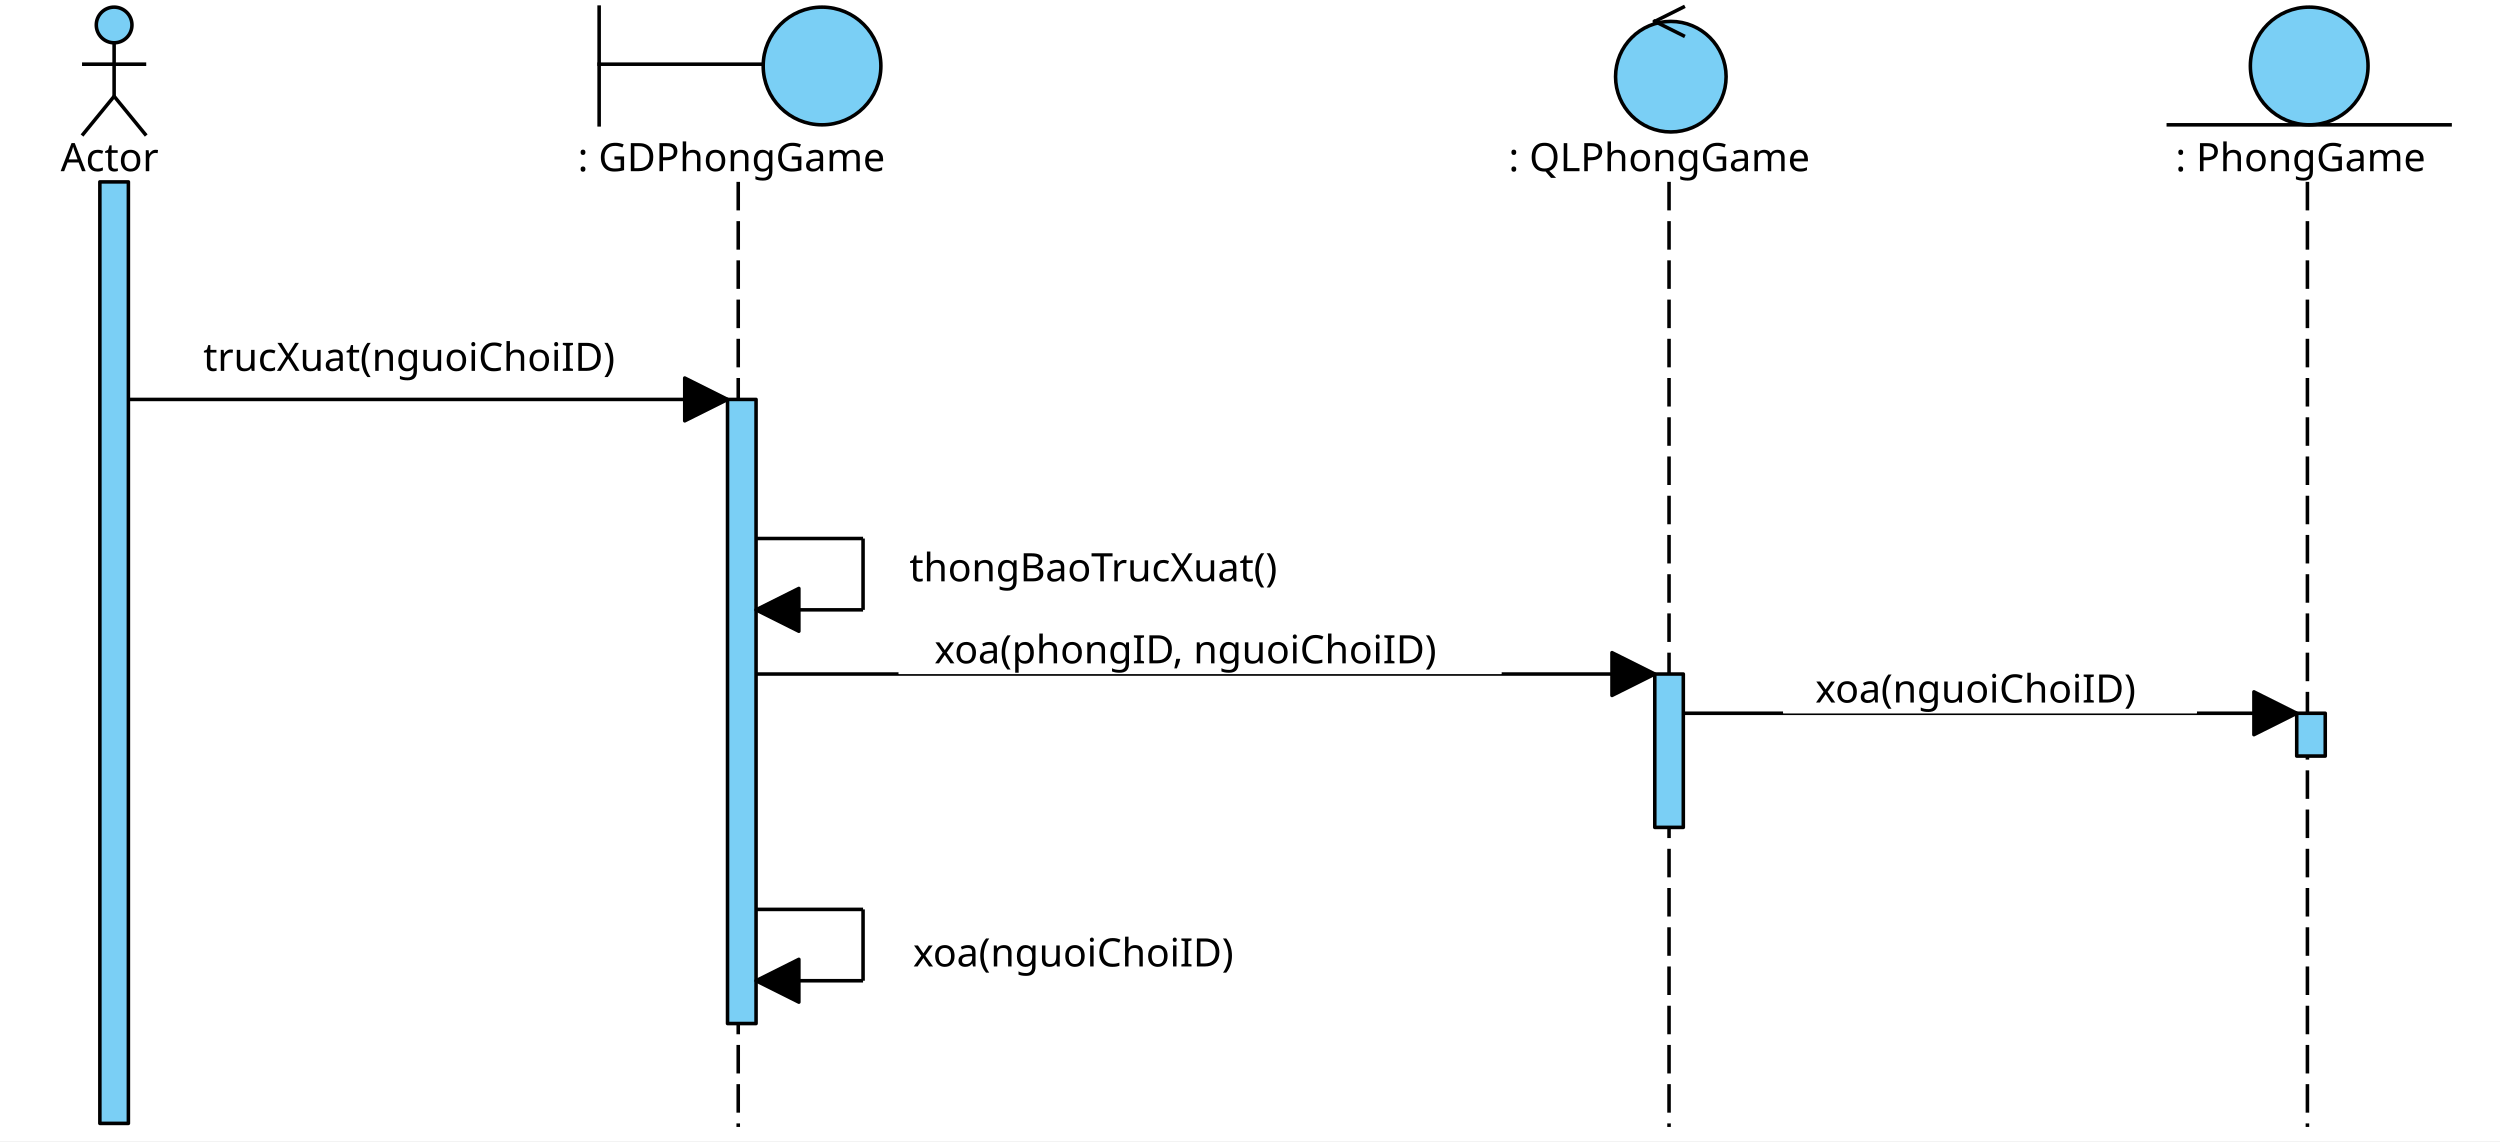
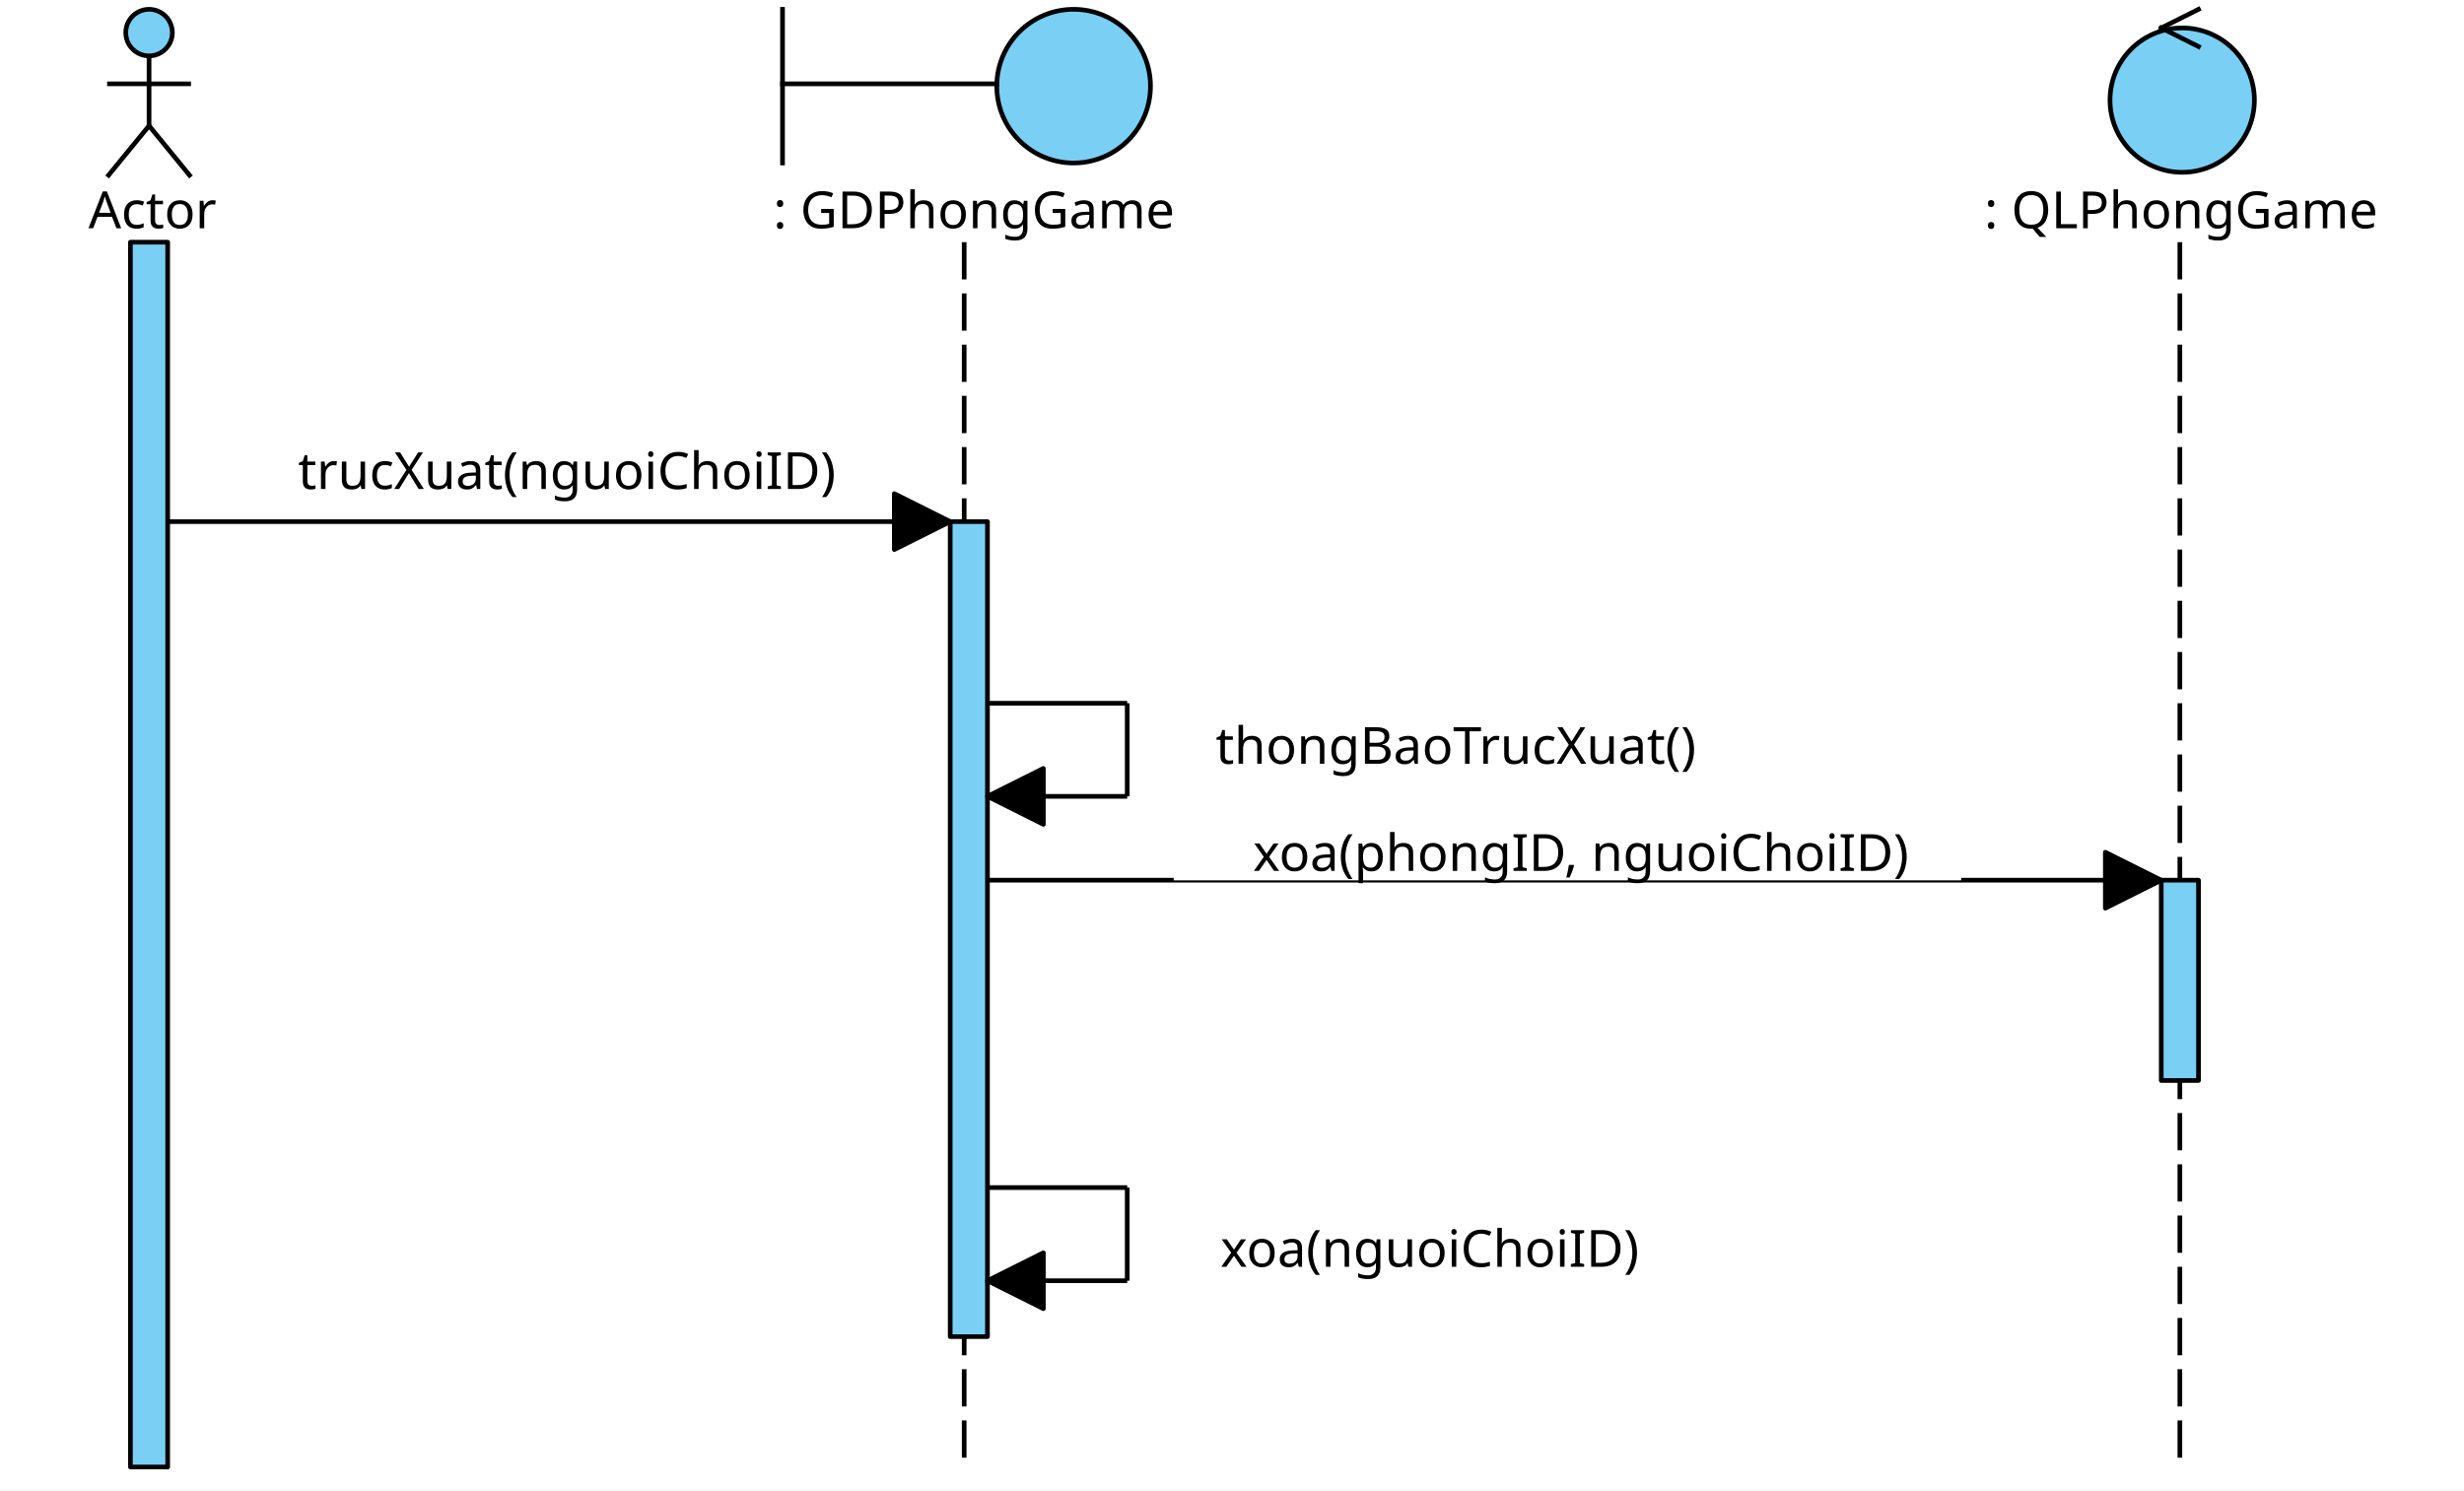
- <svg xmlns="http://www.w3.org/2000/svg" fill-opacity="0" color-rendering="auto" color-interpolation="auto" text-rendering="auto" stroke="rgb(0,0,0)" stroke-linecap="square" width="701" stroke-miterlimit="10" shape-rendering="auto" stroke-opacity="0" fill="rgb(0,0,0)" stroke-dasharray="none" font-weight="normal" stroke-width="1" height="320" font-family="'Dialog'" font-style="normal" stroke-linejoin="miter" font-size="12px" stroke-dashoffset="0" image-rendering="auto">
+ <svg xmlns="http://www.w3.org/2000/svg" fill-opacity="0" color-rendering="auto" color-interpolation="auto" text-rendering="auto" stroke="rgb(0,0,0)" stroke-linecap="square" width="529" stroke-miterlimit="10" shape-rendering="auto" stroke-opacity="0" fill="rgb(0,0,0)" stroke-dasharray="none" font-weight="normal" stroke-width="1" height="320" font-family="'Dialog'" font-style="normal" stroke-linejoin="miter" font-size="12px" stroke-dashoffset="0" image-rendering="auto">
  <defs id="genericDefs" />
  <g>
    <defs id="defs1">
      <clipPath clipPathUnits="userSpaceOnUse" id="clipPath1">
        <path d="M-7 -7 L71 -7 L71 325 L-7 325 L-7 -7 Z" />
      </clipPath>
      <clipPath clipPathUnits="userSpaceOnUse" id="clipPath2">
        <path d="M-7 -7 L167 -7 L167 325 L-7 325 L-7 -7 Z" />
      </clipPath>
      <clipPath clipPathUnits="userSpaceOnUse" id="clipPath3">
        <path d="M-7 -7 L19 -7 L19 186 L-7 186 L-7 -7 Z" />
      </clipPath>
      <clipPath clipPathUnits="userSpaceOnUse" id="clipPath4">
        <path d="M-7 -7 L124 -7 L124 325 L-7 325 L-7 -7 Z" />
      </clipPath>
      <clipPath clipPathUnits="userSpaceOnUse" id="clipPath5">
        <path d="M-7 -7 L19 -7 L19 54 L-7 54 L-7 -7 Z" />
      </clipPath>
      <clipPath clipPathUnits="userSpaceOnUse" id="clipPath6">
-         <path d="M-7 -7 L109 -7 L109 325 L-7 325 L-7 -7 Z" />
+         <path d="M-46 -15 L92 -15 L92 30 L-46 30 L-46 -15 Z" />
      </clipPath>
      <clipPath clipPathUnits="userSpaceOnUse" id="clipPath7">
-         <path d="M-7 -7 L19 -7 L19 23 L-7 23 L-7 -7 Z" />
+         <path d="M-97 -15 L194 -15 L194 30 L-97 30 L-97 -15 Z" />
      </clipPath>
      <clipPath clipPathUnits="userSpaceOnUse" id="clipPath8">
-         <path d="M-88 -14 L176 -14 L176 28 L-88 28 L-88 -14 Z" />
+         <path d="M-96 -15 L192 -15 L192 30 L-96 30 L-96 -15 Z" />
      </clipPath>
      <clipPath clipPathUnits="userSpaceOnUse" id="clipPath9">
-         <path d="M-103 -14 L206 -14 L206 28 L-103 28 L-103 -14 Z" />
+         <path d="M0 0 L272 0 L272 104 L0 104 L0 0 Z" />
      </clipPath>
      <clipPath clipPathUnits="userSpaceOnUse" id="clipPath10">
-         <path d="M-50 -14 L100 -14 L100 28 L-50 28 L-50 -14 Z" />
+         <path d="M204 31 L204 45 L61 45 L61 31 ZM0 0 L0 104 L260 104 L260 90 L272 90 L272 0 Z" />
      </clipPath>
      <clipPath clipPathUnits="userSpaceOnUse" id="clipPath11">
-         <path d="M-105 -14 L210 -14 L210 28 L-105 28 L-105 -14 Z" />
+         <path d="M0 0 L134 0 L134 124 L0 124 L0 0 Z" />
      </clipPath>
      <clipPath clipPathUnits="userSpaceOnUse" id="clipPath12">
-         <path d="M0 0 L272 0 L272 104 L0 104 L0 0 Z" />
+         <path d="M0 0 L0 124 L134 124 L134 69 L85 69 L85 55 L134 55 L134 0 Z" />
      </clipPath>
      <clipPath clipPathUnits="userSpaceOnUse" id="clipPath13">
-         <path d="M204 31 L204 45 L61 45 L61 31 ZM0 0 L0 104 L260 104 L260 90 L272 90 L272 0 Z" />
+         <path d="M28 0 L28 6 L0 6 L0 124 L134 124 L134 88 L90 88 L90 74 L134 74 L134 65 L84 65 L84 51 L134 51 L134 0 Z" />
      </clipPath>
      <clipPath clipPathUnits="userSpaceOnUse" id="clipPath14">
-         <path d="M0 0 L134 0 L134 124 L0 124 L0 0 Z" />
+         <path d="M0 0 L356 0 L356 104 L0 104 L0 0 Z" />
      </clipPath>
      <clipPath clipPathUnits="userSpaceOnUse" id="clipPath15">
-         <path d="M0 0 L0 124 L134 124 L134 69 L85 69 L85 55 L134 55 L134 0 Z" />
+         <path d="M216 13 L216 27 L84 27 L84 13 ZM259 36 L259 50 L90 50 L90 36 ZM0 0 L0 104 L356 104 L356 0 Z" />
      </clipPath>
      <clipPath clipPathUnits="userSpaceOnUse" id="clipPath16">
-         <path d="M28 0 L28 6 L0 6 L0 124 L134 124 L134 88 L90 88 L90 74 L134 74 L134 65 L84 65 L84 51 L134 51 L134 0 Z" />
+         <path d="M-169 -14 L338 -14 L338 28 L-169 28 L-169 -14 Z" />
      </clipPath>
      <clipPath clipPathUnits="userSpaceOnUse" id="clipPath17">
-         <path d="M0 0 L356 0 L356 104 L0 104 L0 0 Z" />
+         <path d="M-132 -14 L264 -14 L264 28 L-132 28 L-132 -14 Z" />
      </clipPath>
      <clipPath clipPathUnits="userSpaceOnUse" id="clipPath18">
-         <path d="M216 13 L216 27 L84 27 L84 13 ZM259 36 L259 50 L90 50 L90 36 ZM0 0 L0 104 L356 104 L356 61 L338 61 L338 47 L356 47 L356 0 Z" />
+         <path d="M-116 -14 L232 -14 L232 28 L-116 28 L-116 -14 Z" />
      </clipPath>
      <clipPath clipPathUnits="userSpaceOnUse" id="clipPath19">
-         <path d="M0 0 L276 0 L276 104 L0 104 L0 0 Z" />
-       </clipPath>
-       <clipPath clipPathUnits="userSpaceOnUse" id="clipPath20">
-         <path d="M194 36 L194 50 L78 50 L78 36 ZM0 0 L0 104 L276 104 L276 0 Z" />
-       </clipPath>
-       <clipPath clipPathUnits="userSpaceOnUse" id="clipPath21">
-         <path d="M-116 -14 L232 -14 L232 28 L-116 28 L-116 -14 Z" />
-       </clipPath>
-       <clipPath clipPathUnits="userSpaceOnUse" id="clipPath22">
-         <path d="M-169 -14 L338 -14 L338 28 L-169 28 L-169 -14 Z" />
-       </clipPath>
-       <clipPath clipPathUnits="userSpaceOnUse" id="clipPath23">
-         <path d="M-132 -14 L264 -14 L264 28 L-132 28 L-132 -14 Z" />
-       </clipPath>
-       <clipPath clipPathUnits="userSpaceOnUse" id="clipPath24">
        <path d="M-143 -14 L286 -14 L286 28 L-143 28 L-143 -14 Z" />
      </clipPath>
    </defs>
    <g fill="white" text-rendering="geometricPrecision" fill-opacity="1" stroke-opacity="1" stroke="white">
-       <rect x="0" width="701" height="320" y="0" stroke="none" />
+       <rect x="0" width="529" height="320" y="0" stroke="none" />
    </g>
    <g font-size="11px" transform="translate(2,2)" fill-opacity="1" fill="rgb(122,207,245)" text-rendering="geometricPrecision" image-rendering="optimizeQuality" font-family="sans-serif" stroke="rgb(122,207,245)" stroke-opacity="1">
      <circle r="5" clip-path="url(#clipPath1)" cx="30" cy="5" stroke="none" />
-       <rect x="26" width="8" height="264" y="49" clip-path="url(#clipPath1)" stroke="none" />
+       <rect x="26" width="8" height="263" y="50" clip-path="url(#clipPath1)" stroke="none" />
    </g>
    <g stroke-linecap="butt" font-size="11px" transform="translate(2,2)" fill-opacity="1" fill="black" text-rendering="geometricPrecision" image-rendering="optimizeQuality" font-family="sans-serif" stroke-linejoin="round" stroke="black" stroke-opacity="1" stroke-miterlimit="0">
      <circle fill="none" r="5" clip-path="url(#clipPath1)" cx="30" cy="5" />
-       <rect fill="none" x="26" width="8" height="264" y="49" clip-path="url(#clipPath1)" />
+       <rect fill="none" x="26" width="8" height="263" y="50" clip-path="url(#clipPath1)" />
      <line y2="25" fill="none" x1="30" clip-path="url(#clipPath1)" x2="30" y1="10" />
      <line y2="36" fill="none" x1="30" clip-path="url(#clipPath1)" x2="21" y1="25" />
      <line y2="36" fill="none" x1="30" clip-path="url(#clipPath1)" x2="39" y1="25" />
      <line y2="16" fill="none" x1="21" clip-path="url(#clipPath1)" x2="39" y1="16" />
    </g>
    <g font-size="11px" transform="translate(130,2)" fill-opacity="1" fill="rgb(122,207,245)" text-rendering="geometricPrecision" image-rendering="optimizeQuality" font-family="sans-serif" stroke="rgb(122,207,245)" stroke-opacity="1">
      <circle r="16.5" clip-path="url(#clipPath2)" cx="100.5" cy="16.5" stroke="none" />
      <line clip-path="url(#clipPath2)" fill="none" x1="38" x2="38" y1="0" y2="33" stroke="black" />
      <line clip-path="url(#clipPath2)" fill="none" x1="38" x2="84" y1="16" y2="16" stroke="black" />
      <circle fill="none" r="16.5" clip-path="url(#clipPath2)" cx="100.5" cy="16.5" stroke="black" />
    </g>
    <g fill-opacity="1" text-rendering="geometricPrecision" stroke="black" stroke-linecap="butt" transform="translate(130,2)" stroke-miterlimit="0" stroke-opacity="1" fill="black" stroke-dasharray="8,3" font-family="sans-serif" stroke-linejoin="bevel" font-size="11px" image-rendering="optimizeQuality">
-       <line y2="314" fill="none" x1="77" clip-path="url(#clipPath2)" x2="77" y1="49" />
+       <line y2="314" fill="none" x1="77" clip-path="url(#clipPath2)" x2="77" y1="50" />
    </g>
    <g font-size="11px" transform="translate(204,112)" fill-opacity="1" fill="rgb(122,207,245)" text-rendering="geometricPrecision" image-rendering="optimizeQuality" font-family="sans-serif" stroke="rgb(122,207,245)" stroke-opacity="1">
      <rect x="0" width="8" height="175" y="0" clip-path="url(#clipPath3)" stroke="none" />
    </g>
    <g stroke-linecap="butt" font-size="11px" transform="translate(204,112)" fill-opacity="1" fill="black" text-rendering="geometricPrecision" image-rendering="optimizeQuality" font-family="sans-serif" stroke-linejoin="round" stroke="black" stroke-opacity="1" stroke-miterlimit="0">
      <rect fill="none" x="0" width="8" height="175" y="0" clip-path="url(#clipPath3)" />
    </g>
    <g font-size="11px" transform="translate(412,2)" fill-opacity="1" fill="rgb(122,207,245)" text-rendering="geometricPrecision" image-rendering="optimizeQuality" font-family="sans-serif" stroke="rgb(122,207,245)" stroke-opacity="1">
      <circle r="15.5" clip-path="url(#clipPath4)" cx="56.5" cy="19.5" stroke="none" />
      <circle fill="none" r="15.5" clip-path="url(#clipPath4)" cx="56.5" cy="19.5" stroke="black" />
      <line clip-path="url(#clipPath4)" fill="none" x1="52" x2="60" y1="4" y2="0" stroke="black" />
      <line clip-path="url(#clipPath4)" fill="none" x1="52" x2="60" y1="4" y2="8" stroke="black" />
    </g>
    <g fill-opacity="1" text-rendering="geometricPrecision" stroke="black" stroke-linecap="butt" transform="translate(412,2)" stroke-miterlimit="0" stroke-opacity="1" fill="black" stroke-dasharray="8,3" font-family="sans-serif" stroke-linejoin="bevel" font-size="11px" image-rendering="optimizeQuality">
-       <line y2="314" fill="none" x1="56" clip-path="url(#clipPath4)" x2="56" y1="49" />
+       <line y2="314" fill="none" x1="56" clip-path="url(#clipPath4)" x2="56" y1="50" />
    </g>
    <g font-size="11px" transform="translate(464,189)" fill-opacity="1" fill="rgb(122,207,245)" text-rendering="geometricPrecision" image-rendering="optimizeQuality" font-family="sans-serif" stroke="rgb(122,207,245)" stroke-opacity="1">
      <rect x="0" width="8" height="43" y="0" clip-path="url(#clipPath5)" stroke="none" />
    </g>
    <g stroke-linecap="butt" font-size="11px" transform="translate(464,189)" fill-opacity="1" fill="black" text-rendering="geometricPrecision" image-rendering="optimizeQuality" font-family="sans-serif" stroke-linejoin="round" stroke="black" stroke-opacity="1" stroke-miterlimit="0">
      <rect fill="none" x="0" width="8" height="43" y="0" clip-path="url(#clipPath5)" />
    </g>
-     <g font-size="11px" transform="translate(599,2)" fill-opacity="1" fill="rgb(122,207,245)" text-rendering="geometricPrecision" image-rendering="optimizeQuality" font-family="sans-serif" stroke="rgb(122,207,245)" stroke-opacity="1">
-       <circle r="16.5" clip-path="url(#clipPath6)" cx="48.5" cy="16.5" stroke="none" />
-       <circle fill="none" r="16.5" clip-path="url(#clipPath6)" cx="48.5" cy="16.5" stroke="black" />
-       <line clip-path="url(#clipPath6)" fill="none" x1="9" x2="88" y1="33" y2="33" stroke="black" />
+     <g font-size="11px" transform="translate(9,37)" fill-opacity="1" fill="black" text-rendering="geometricPrecision" image-rendering="optimizeQuality" font-family="sans-serif" stroke="black" stroke-opacity="1">
+       <text x="10" xml:space="preserve" y="12" clip-path="url(#clipPath6)" stroke="none">Actor</text>
    </g>
-     <g fill-opacity="1" text-rendering="geometricPrecision" stroke="black" stroke-linecap="butt" transform="translate(599,2)" stroke-miterlimit="0" stroke-opacity="1" fill="black" stroke-dasharray="8,3" font-family="sans-serif" stroke-linejoin="bevel" font-size="11px" image-rendering="optimizeQuality">
-       <line y2="314" fill="none" x1="48" clip-path="url(#clipPath6)" x2="48" y1="49" />
+     <g font-size="11px" transform="translate(160,37)" fill-opacity="1" fill="black" text-rendering="geometricPrecision" image-rendering="optimizeQuality" font-family="sans-serif" stroke="black" stroke-opacity="1">
+       <text x="6" xml:space="preserve" y="12" clip-path="url(#clipPath7)" stroke="none">: GDPhongGame</text>
    </g>
-     <g font-size="11px" transform="translate(644,200)" fill-opacity="1" fill="rgb(122,207,245)" text-rendering="geometricPrecision" image-rendering="optimizeQuality" font-family="sans-serif" stroke="rgb(122,207,245)" stroke-opacity="1">
-       <rect x="0" width="8" height="12" y="0" clip-path="url(#clipPath7)" stroke="none" />
-     </g>
-     <g stroke-linecap="butt" font-size="11px" transform="translate(644,200)" fill-opacity="1" fill="black" text-rendering="geometricPrecision" image-rendering="optimizeQuality" font-family="sans-serif" stroke-linejoin="round" stroke="black" stroke-opacity="1" stroke-miterlimit="0">
-       <rect fill="none" x="0" width="8" height="12" y="0" clip-path="url(#clipPath7)" />
-     </g>
-     <g font-size="11px" transform="translate(604,37)" fill-opacity="1" fill="black" text-rendering="geometricPrecision" image-rendering="optimizeQuality" font-family="sans-serif" stroke="black" stroke-opacity="1">
-       <text x="6" xml:space="preserve" y="11" clip-path="url(#clipPath8)" stroke="none">: PhongGame</text>
-     </g>
-     <g font-size="11px" transform="translate(417,37)" fill-opacity="1" fill="black" text-rendering="geometricPrecision" image-rendering="optimizeQuality" font-family="sans-serif" stroke="black" stroke-opacity="1">
-       <text x="6" xml:space="preserve" y="11" clip-path="url(#clipPath9)" stroke="none">: QLPhongGame</text>
-     </g>
-     <g font-size="11px" transform="translate(7,37)" fill-opacity="1" fill="black" text-rendering="geometricPrecision" image-rendering="optimizeQuality" font-family="sans-serif" stroke="black" stroke-opacity="1">
-       <text x="10" xml:space="preserve" y="11" clip-path="url(#clipPath10)" stroke="none">Actor</text>
-     </g>
-     <g font-size="11px" transform="translate(156,37)" fill-opacity="1" fill="black" text-rendering="geometricPrecision" image-rendering="optimizeQuality" font-family="sans-serif" stroke="black" stroke-opacity="1">
-       <text x="6" xml:space="preserve" y="11" clip-path="url(#clipPath11)" stroke="none">: GDPhongGame</text>
+     <g font-size="11px" transform="translate(420,37)" fill-opacity="1" fill="black" text-rendering="geometricPrecision" image-rendering="optimizeQuality" font-family="sans-serif" stroke="black" stroke-opacity="1">
+       <text x="6" xml:space="preserve" y="12" clip-path="url(#clipPath8)" stroke="none">: QLPhongGame</text>
    </g>
    <g stroke-linecap="butt" font-size="11px" transform="translate(-14,62)" fill-opacity="1" fill="black" text-rendering="geometricPrecision" image-rendering="optimizeQuality" font-family="sans-serif" stroke-linejoin="round" stroke="black" stroke-opacity="1">
-       <line y2="50" fill="none" x1="50" clip-path="url(#clipPath13)" x2="218" y1="50" />
-       <polygon points=" 218 50 206 44 206 56" clip-path="url(#clipPath13)" stroke="none" />
-       <polygon fill="none" points=" 218 50 206 44 206 56" clip-path="url(#clipPath13)" />
+       <line y2="50" fill="none" x1="50" clip-path="url(#clipPath10)" x2="218" y1="50" />
+       <polygon points=" 218 50 206 44 206 56" clip-path="url(#clipPath10)" stroke="none" />
+       <polygon fill="none" points=" 218 50 206 44 206 56" clip-path="url(#clipPath10)" />
    </g>
    <g stroke-linecap="butt" font-size="11px" transform="translate(162,205)" fill-opacity="1" fill="black" text-rendering="geometricPrecision" image-rendering="optimizeQuality" font-family="sans-serif" stroke-linejoin="round" stroke="black" stroke-opacity="1">
-       <line y2="50" fill="none" x1="50" clip-path="url(#clipPath15)" x2="80" y1="50" />
-       <line y2="70" fill="none" x1="80" clip-path="url(#clipPath15)" x2="80" y1="50" />
-       <line y2="70" fill="none" x1="80" clip-path="url(#clipPath15)" x2="50" y1="70" />
-       <polygon points=" 50 70 62 76 62 64" clip-path="url(#clipPath15)" stroke="none" />
-       <polygon fill="none" points=" 50 70 62 76 62 64" clip-path="url(#clipPath15)" />
+       <line y2="50" fill="none" x1="50" clip-path="url(#clipPath12)" x2="80" y1="50" />
+       <line y2="70" fill="none" x1="80" clip-path="url(#clipPath12)" x2="80" y1="50" />
+       <line y2="70" fill="none" x1="80" clip-path="url(#clipPath12)" x2="50" y1="70" />
+       <polygon points=" 50 70 62 76 62 64" clip-path="url(#clipPath12)" stroke="none" />
+       <polygon fill="none" points=" 50 70 62 76 62 64" clip-path="url(#clipPath12)" />
    </g>
    <g stroke-linecap="butt" font-size="11px" transform="translate(162,101)" fill-opacity="1" fill="black" text-rendering="geometricPrecision" image-rendering="optimizeQuality" font-family="sans-serif" stroke-linejoin="round" stroke="black" stroke-opacity="1">
-       <line y2="50" fill="none" x1="50" clip-path="url(#clipPath16)" x2="80" y1="50" />
-       <line y2="70" fill="none" x1="80" clip-path="url(#clipPath16)" x2="80" y1="50" />
-       <line y2="70" fill="none" x1="80" clip-path="url(#clipPath16)" x2="50" y1="70" />
-       <polygon points=" 50 70 62 76 62 64" clip-path="url(#clipPath16)" stroke="none" />
-       <polygon fill="none" points=" 50 70 62 76 62 64" clip-path="url(#clipPath16)" />
+       <line y2="50" fill="none" x1="50" clip-path="url(#clipPath13)" x2="80" y1="50" />
+       <line y2="70" fill="none" x1="80" clip-path="url(#clipPath13)" x2="80" y1="50" />
+       <line y2="70" fill="none" x1="80" clip-path="url(#clipPath13)" x2="50" y1="70" />
+       <polygon points=" 50 70 62 76 62 64" clip-path="url(#clipPath13)" stroke="none" />
+       <polygon fill="none" points=" 50 70 62 76 62 64" clip-path="url(#clipPath13)" />
    </g>
    <g stroke-linecap="butt" font-size="11px" transform="translate(162,139)" fill-opacity="1" fill="black" text-rendering="geometricPrecision" image-rendering="optimizeQuality" font-family="sans-serif" stroke-linejoin="round" stroke="black" stroke-opacity="1">
-       <line y2="50" fill="none" x1="50" clip-path="url(#clipPath18)" x2="302" y1="50" />
-       <polygon points=" 302 50 290 44 290 56" clip-path="url(#clipPath18)" stroke="none" />
-       <polygon fill="none" points=" 302 50 290 44 290 56" clip-path="url(#clipPath18)" />
-     </g>
-     <g stroke-linecap="butt" font-size="11px" transform="translate(422,150)" fill-opacity="1" fill="black" text-rendering="geometricPrecision" image-rendering="optimizeQuality" font-family="sans-serif" stroke-linejoin="round" stroke="black" stroke-opacity="1">
-       <line y2="50" fill="none" x1="50" clip-path="url(#clipPath20)" x2="222" y1="50" />
-       <polygon points=" 222 50 210 44 210 56" clip-path="url(#clipPath20)" stroke="none" />
-       <polygon fill="none" points=" 222 50 210 44 210 56" clip-path="url(#clipPath20)" />
-     </g>
-     <g font-size="11px" transform="translate(500,186)" fill-opacity="1" fill="white" text-rendering="geometricPrecision" image-rendering="optimizeQuality" font-family="sans-serif" stroke="white" stroke-opacity="1">
-       <rect x="0" width="116" height="14" y="0" clip-path="url(#clipPath21)" stroke="none" />
-       <text fill="black" x="9" xml:space="preserve" y="11" clip-path="url(#clipPath21)" stroke="none">xoa(nguoiChoiID)</text>
+       <line y2="50" fill="none" x1="50" clip-path="url(#clipPath15)" x2="302" y1="50" />
+       <polygon points=" 302 50 290 44 290 56" clip-path="url(#clipPath15)" stroke="none" />
+       <polygon fill="none" points=" 302 50 290 44 290 56" clip-path="url(#clipPath15)" />
    </g>
    <g font-size="11px" transform="translate(252,175)" fill-opacity="1" fill="white" text-rendering="geometricPrecision" image-rendering="optimizeQuality" font-family="sans-serif" stroke="white" stroke-opacity="1">
-       <rect x="0" width="169" height="14" y="0" clip-path="url(#clipPath22)" stroke="none" />
-       <text fill="black" x="10" xml:space="preserve" y="11" clip-path="url(#clipPath22)" stroke="none">xoa(phongID, nguoiChoiID)</text>
+       <rect x="0" width="169" height="14" y="0" clip-path="url(#clipPath16)" stroke="none" />
+       <text fill="black" x="17" xml:space="preserve" y="12" clip-path="url(#clipPath16)" stroke="none">xoa(phongID, nguoiChoiID)</text>
    </g>
    <g font-size="11px" transform="translate(246,152)" fill-opacity="1" fill="white" text-rendering="geometricPrecision" image-rendering="optimizeQuality" font-family="sans-serif" stroke="white" stroke-opacity="1">
-       <rect x="0" width="132" height="14" y="0" clip-path="url(#clipPath23)" stroke="none" />
-       <text fill="black" x="9" xml:space="preserve" y="11" clip-path="url(#clipPath23)" stroke="none">thongBaoTrucXuat()</text>
+       <rect x="0" width="132" height="14" y="0" clip-path="url(#clipPath17)" stroke="none" />
+       <text fill="black" x="15" xml:space="preserve" y="12" clip-path="url(#clipPath17)" stroke="none">thongBaoTrucXuat()</text>
    </g>
    <g font-size="11px" transform="translate(247,260)" fill-opacity="1" fill="white" text-rendering="geometricPrecision" image-rendering="optimizeQuality" font-family="sans-serif" stroke="white" stroke-opacity="1">
-       <rect x="0" width="116" height="14" y="0" clip-path="url(#clipPath21)" stroke="none" />
-       <text fill="black" x="9" xml:space="preserve" y="11" clip-path="url(#clipPath21)" stroke="none">xoa(nguoiChoiID)</text>
+       <rect x="0" width="116" height="14" y="0" clip-path="url(#clipPath18)" stroke="none" />
+       <text fill="black" x="15" xml:space="preserve" y="12" clip-path="url(#clipPath18)" stroke="none">xoa(nguoiChoiID)</text>
    </g>
    <g font-size="11px" transform="translate(47,93)" fill-opacity="1" fill="white" text-rendering="geometricPrecision" image-rendering="optimizeQuality" font-family="sans-serif" stroke="white" stroke-opacity="1">
-       <rect x="0" width="143" height="14" y="0" clip-path="url(#clipPath24)" stroke="none" />
-       <text fill="black" x="10" xml:space="preserve" y="11" clip-path="url(#clipPath24)" stroke="none">trucXuat(nguoiChoiID)</text>
+       <rect x="0" width="143" height="14" y="0" clip-path="url(#clipPath19)" stroke="none" />
+       <text fill="black" x="17" xml:space="preserve" y="12" clip-path="url(#clipPath19)" stroke="none">trucXuat(nguoiChoiID)</text>
    </g>
    <g font-size="10px" fill-opacity="1" fill="rgb(120,120,120)" text-rendering="geometricPrecision" image-rendering="optimizeQuality" stroke="rgb(120,120,120)" stroke-opacity="1" />
  </g>
</svg>
